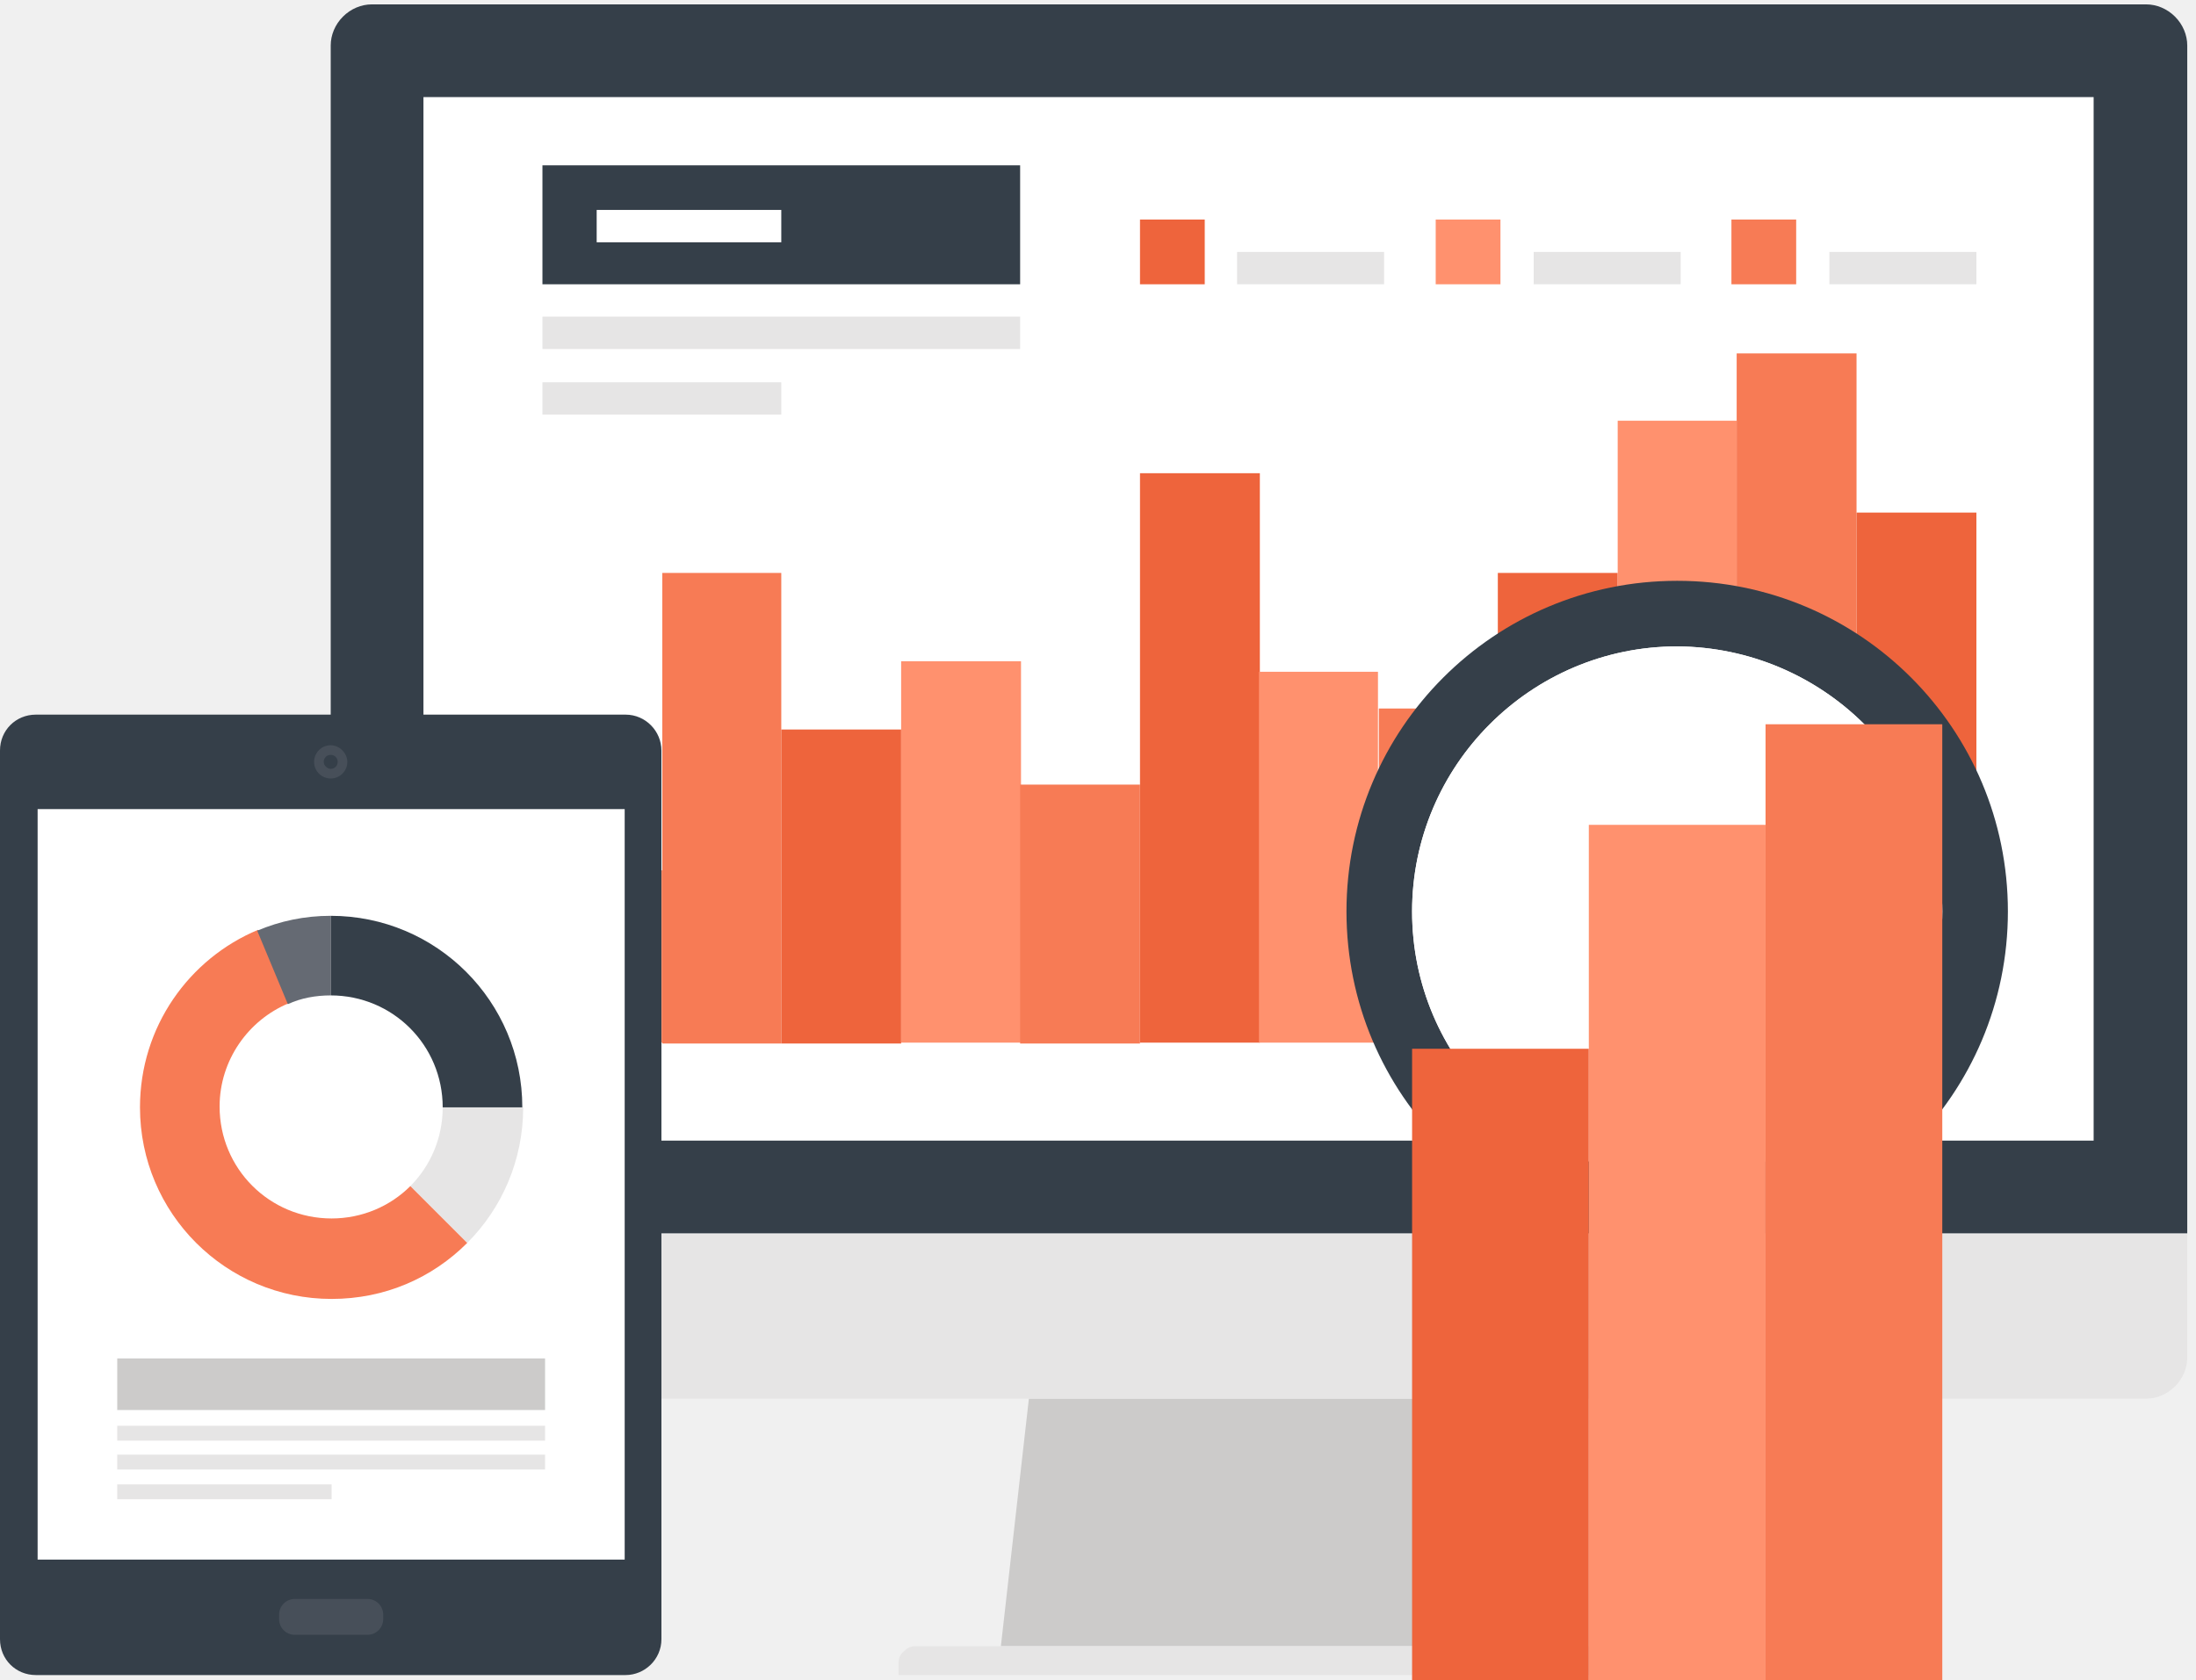
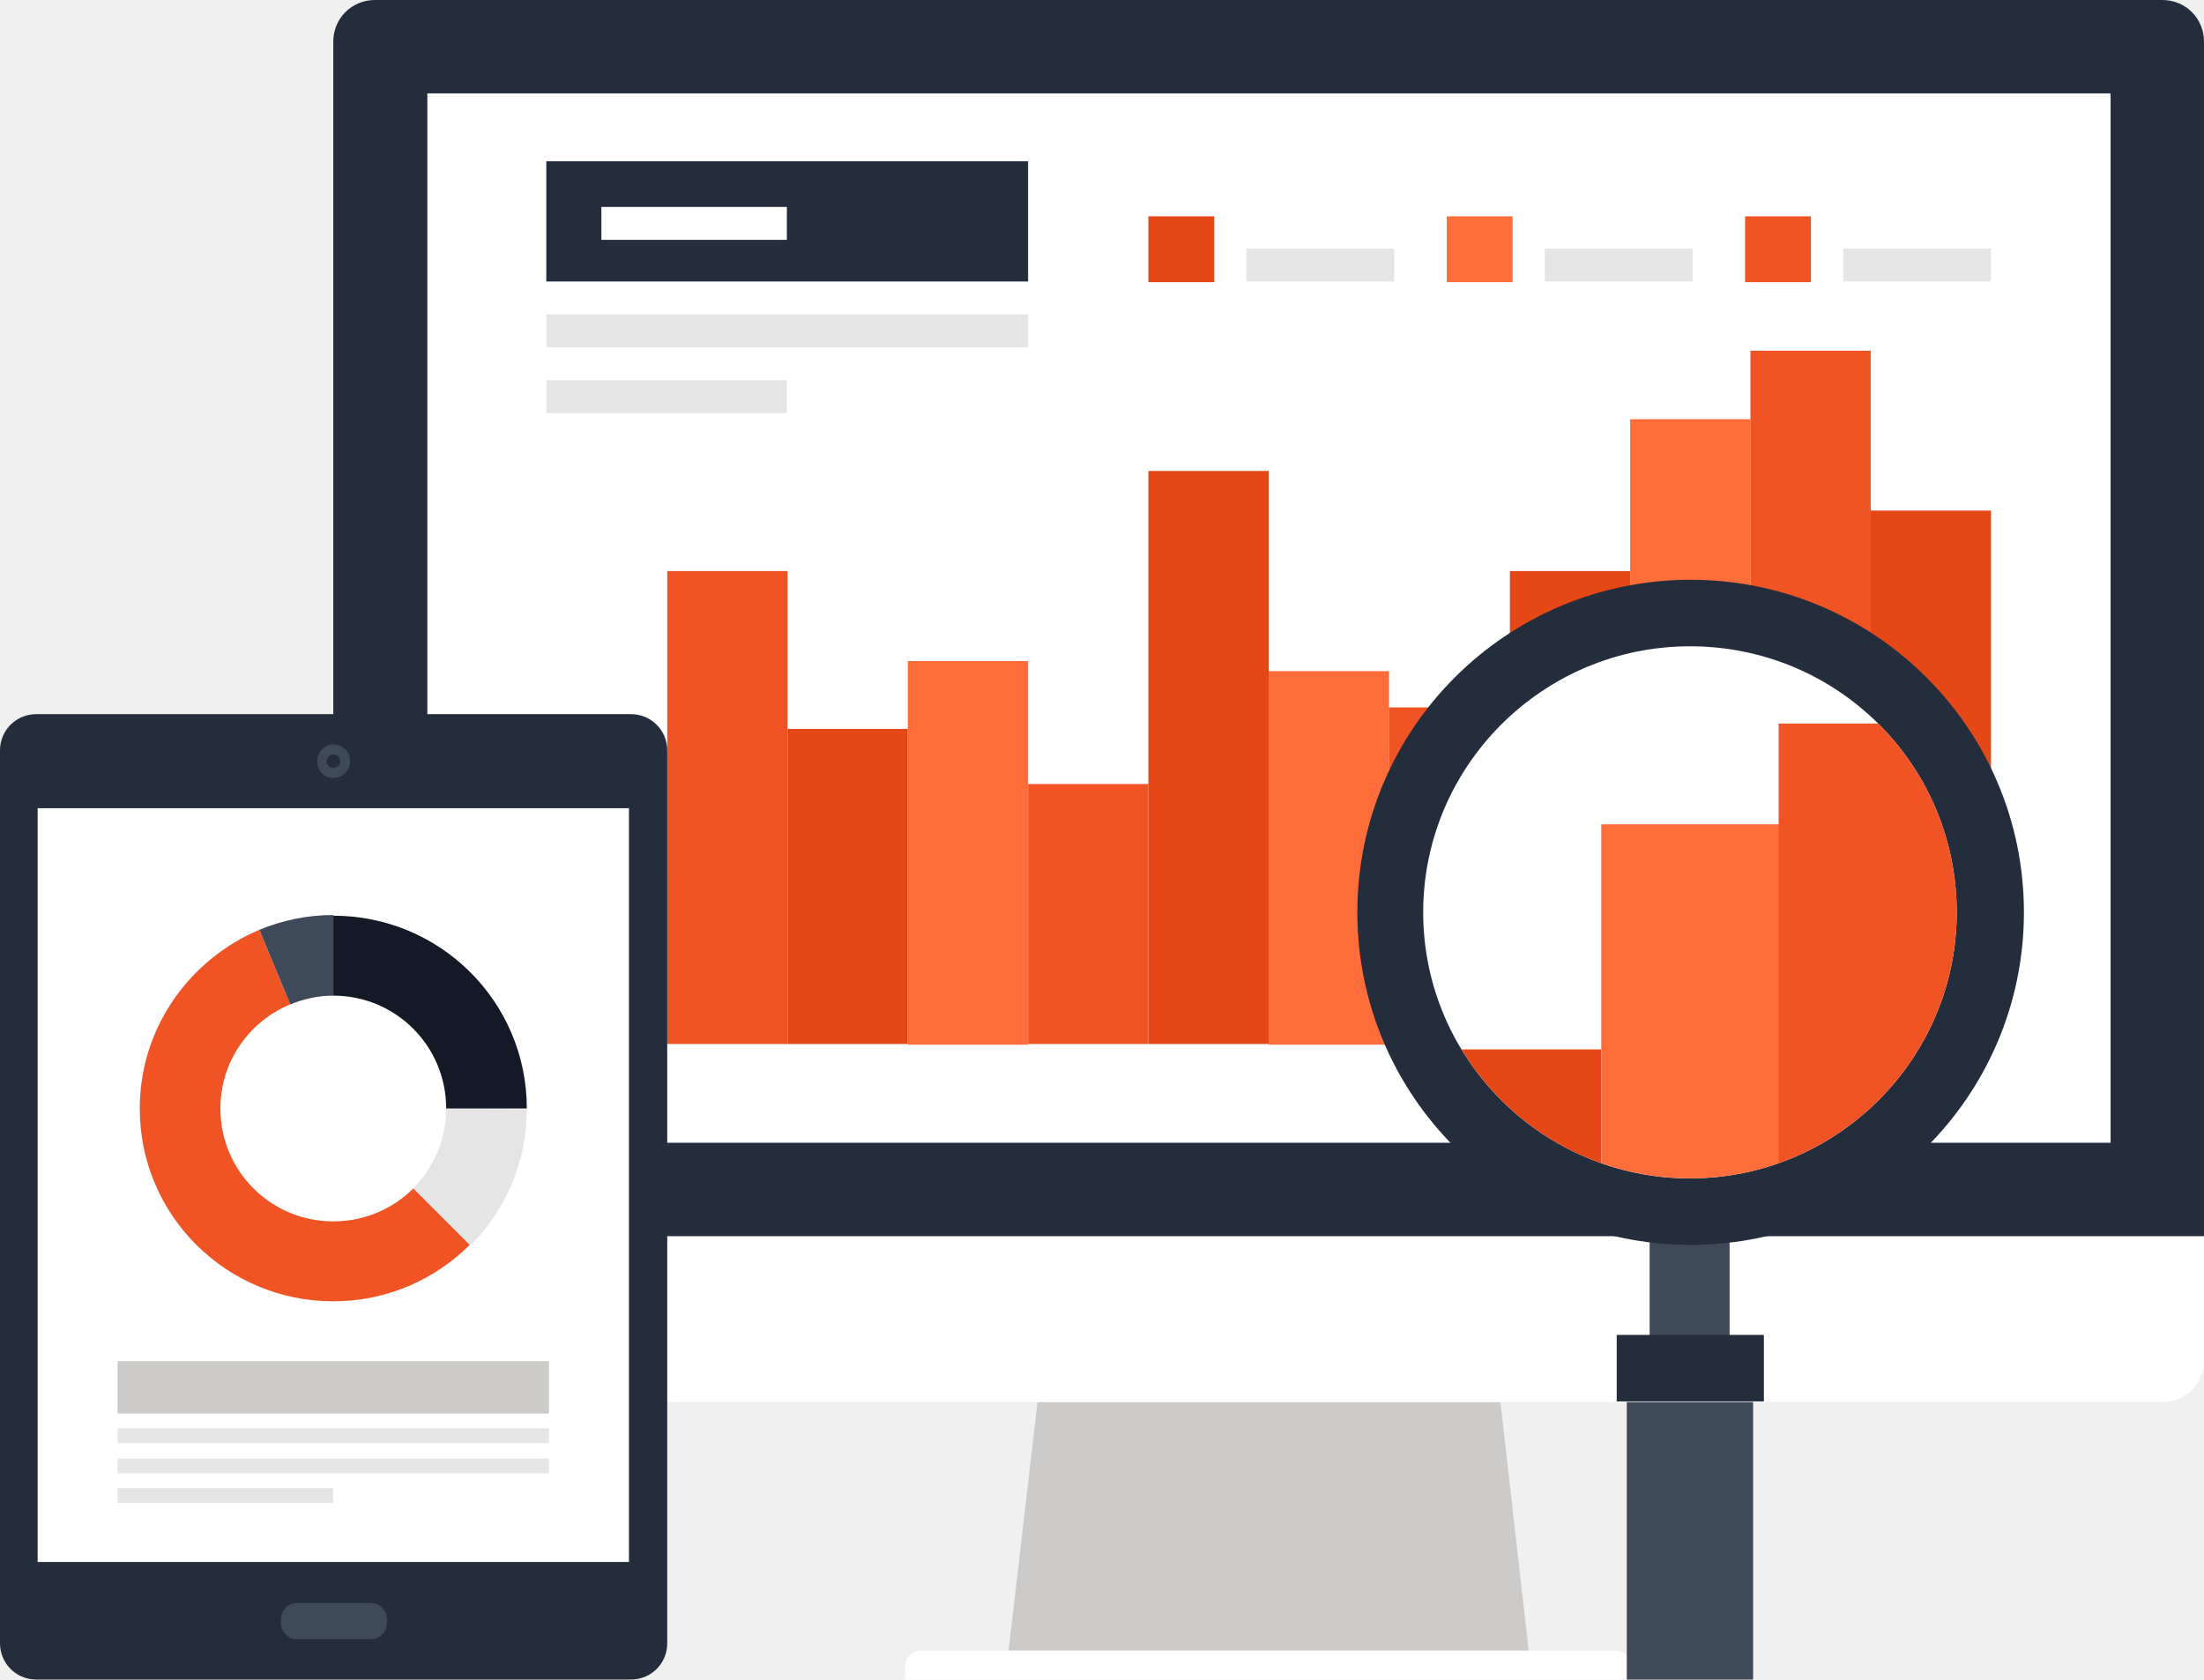
- <svg xmlns="http://www.w3.org/2000/svg" width="251" height="192" viewBox="0 0 251 192">
-   <defs>
-     <path id="a" d="M61 31.2c0 16.7-13.6 30.3-30.3 30.3C14 61.5.4 48 .4 31.2.4 14.5 14 .9 30.7.9 47.4 1 61 14.5 61 31.2z" />
-   </defs>
-   <g fill="none" fill-rule="evenodd">
-     <path d="M173.4 188.2h-59l3.2-28.3h52.6l3.2 28.3z" fill="#CCCBCA" />
-     <path d="M185.2 191.5h-82.5v-1.4c0-.5.2-1 .6-1.3.4-.4.8-.6 1.3-.6h78.7c.5 0 1 .2 1.3.6.4.4.6.9.6 1.3v1.4zM250 155.2c0 1.2-.5 2.4-1.4 3.3-.9.9-2.1 1.4-3.3 1.4H42.5c-1.2 0-2.4-.5-3.3-1.4-.9-.9-1.4-2.1-1.4-3.3v-14.1H250v14.1z" fill="#E6E5E5" />
-     <path d="M250 5.2c0-1.2-.5-2.4-1.4-3.3-.9-.9-2.1-1.4-3.3-1.4H42.5c-1.2 0-2.4.5-3.3 1.4-.9.9-1.4 2.1-1.4 3.3V141H250V5.2z" fill="#353F49" />
-     <path fill="#FFF" d="M48.4 11.1h190.9v119.3H48.4z" />
+ <svg xmlns="http://www.w3.org/2000/svg" xmlns:xlink="http://www.w3.org/1999/xlink" width="328" height="250" viewBox="0 0 328 250">
+   <path fill="#CCCBCA" d="M227.5 245.7h-77.4l4.3-37h68.9" />
+   <path fill="#FFF" d="M242.9 250H134.7v-1.8c0-.6.2-1.3.7-1.8.5-.5 1.1-.7 1.8-.7h103.3c.6 0 1.3.3 1.7.7.5.5.7 1.1.7 1.8v1.8zM328 202.5c0 1.6-.6 3.2-1.8 4.4-1.2 1.2-2.8 1.8-4.4 1.8h-266c-1.6 0-3.2-.6-4.4-1.8-1.2-1.2-1.8-2.8-1.8-4.4V184H328v18.5z" />
+   <path fill="#242D3C" d="M328 6.2c0-1.6-.6-3.2-1.8-4.4C325 .6 323.4 0 321.8 0h-266c-1.6 0-3.2.6-4.4 1.8s-1.8 2.8-1.8 4.4V184H328V6.2z" />
+   <path fill="#FFF" d="M63.6 13.9h250.5v156.2H63.6z" />
+   <g>
+     <path fill="#FF6D3B" d="M81.3 129.6h17.9v25.8H81.3z" />
+     <path fill="#F15424" d="M99.3 85h17.9v70.4H99.3z" />
+     <path fill="#E64717" d="M117.2 108.5h17.9v46.9h-17.9z" />
+     <path fill="#FF6D3B" d="M135.1 98.4H153v57.1h-17.9z" />
+     <path fill="#F15424" d="M153 116.7h17.9v38.7H153z" />
+     <path fill="#E64717" d="M170.9 70.1h17.9v85.3h-17.9z" />
+     <path fill="#FF6D3B" d="M188.8 99.9h17.9v55.6h-17.9z" />
+     <path fill="#F15424" d="M206.7 105.3h17.9v50.1h-17.9z" />
+     <path fill="#E64717" d="M224.7 85h17.9v70.4h-17.9z" />
+     <path fill="#FF6D3B" d="M242.6 62.4h17.9v93.1h-17.9z" />
+     <path fill="#F15424" d="M260.5 52.2h17.9v103.3h-17.9z" />
+     <path fill="#E64717" d="M278.4 76h17.9v79.4h-17.9z" />
    <g>
-       <path fill="#FF916E" d="M62 99.5h13.7v19.7H62z" />
-       <path fill="#F77B55" d="M75.7 65.5h13.6v53.8H75.7z" />
-       <path fill="#EE643C" d="M89.3 83.4H103v35.9H89.3z" />
-       <path fill="#FF916E" d="M103 75.6h13.7v43.6H103z" />
-       <path fill="#F77B55" d="M116.6 89.7h13.7v29.6h-13.7z" />
-       <path fill="#EE643C" d="M130.3 54.1H144v65.1h-13.7z" />
-       <path fill="#FF916E" d="M143.9 76.8h13.6v42.4h-13.6z" />
-       <path fill="#F77B55" d="M157.6 81h13.7v38.2h-13.7z" />
-       <path fill="#EE643C" d="M171.2 65.5h13.7v53.8h-13.7z" />
-       <path fill="#FF916E" d="M184.9 48.1h13.6v71.1h-13.6z" />
-       <path fill="#F77B55" d="M198.5 40.4h13.7v78.9h-13.7z" />
-       <path fill="#EE643C" d="M212.2 58.6h13.7v60.7h-13.7z" />
+       <path fill="#E64717" d="M170.9 32.2h9.8V42h-9.8z" />
+       <path fill="#E6E5E5" d="M185.5 37h22v4.9h-22z" />
+       <path fill="#FF6D3B" d="M215.3 32.2h9.8V42h-9.8z" />
+       <path fill="#E6E5E5" d="M229.9 37h22v4.9h-22z" />
      <g>
-         <path fill="#EE643C" d="M130.3 25.1h7.4v7.4h-7.4z" />
-         <path fill="#E6E5E5" d="M141.4 28.8h16.8v3.7h-16.8z" />
-         <path fill="#FF916E" d="M164.1 25.1h7.4v7.4h-7.4z" />
-         <path fill="#E6E5E5" d="M175.3 28.8h16.8v3.7h-16.8z" />
-         <g>
-           <path fill="#F77B55" d="M197.9 25.1h7.4v7.4h-7.4z" />
-           <path fill="#E6E5E5" d="M209.1 28.8h16.8v3.7h-16.8z" />
-         </g>
-       </g>
-       <g>
-         <path fill="#353F49" d="M62 18.9h54.6v13.6H62z" />
-         <path fill="#FFF" d="M68.2 24h21.1v3.7H68.2z" />
-       </g>
-       <g fill="#E6E5E5">
-         <path d="M62 36.2h54.6v3.7H62zM62 43.7h27.3v3.7H62z" />
+         <path fill="#F15424" d="M259.7 32.2h9.8V42h-9.8z" />
+         <path fill="#E6E5E5" d="M274.3 37h22v4.9h-22z" />
      </g>
    </g>
    <g>
-       <path fill="#474F59" d="M187.2 141.2h9.1v11.1h-9.1z" />
-       <path d="M229.5 104.2c0 20.9-16.9 37.8-37.8 37.8s-37.8-16.9-37.8-37.8 16.9-37.8 37.8-37.8 37.8 16.9 37.8 37.8z" fill="#353F49" />
-       <path d="M222 104.2c0 16.7-13.6 30.3-30.3 30.3-16.7 0-30.3-13.5-30.3-30.3 0-16.7 13.6-30.3 30.3-30.3 16.7.1 30.3 13.6 30.3 30.3z" fill="#FFF" />
-       <path fill="#474F59" d="M184.5 159.9h14.3v31.6h-14.3z" />
-       <path fill="#353F49" d="M183.3 152.3H200v7.6h-16.7z" />
-       <path d="M222 104.2c0 16.7-13.6 30.3-30.3 30.3-16.7 0-30.3-13.5-30.3-30.3 0-16.7 13.6-30.3 30.3-30.3 16.7.1 30.3 13.6 30.3 30.3z" id="b" fill="#FFF" />
-       <g mask="url(#b)" transform="translate(161 73)">
-         <path fill="#EE643C" d="M.4 46.9h20.2v79.5H.4z" />
-         <path fill="#FF916E" d="M20.6 21.3h20.2v105.1H20.6z" />
-         <path fill="#F77B55" d="M40.8 9.8H61v116.6H40.8z" />
-       </g>
+       <path fill="#242D3C" d="M81.3 24H153v17.9H81.3z" />
+       <path fill="#FFF" d="M89.5 30.8h27.6v4.9H89.5z" />
    </g>
+     <g fill="#E6E5E5">
+       <path d="M81.3 46.8H153v4.9H81.3zM81.3 56.6h35.8v4.9H81.3z" />
+     </g>
+   </g>
+   <g>
+     <path fill="#3E4959" d="M245.5 184.3h11.9v14.6h-11.9z" />
+     <path fill="#242D3C" d="M301.2 135.8c0 27.3-22.2 49.5-49.6 49.5S202 163.1 202 135.8s22.2-49.5 49.6-49.5c27.3 0 49.6 22.1 49.6 49.5z" />
+     <path fill="#FFF" d="M291.2 135.8c0 21.8-17.8 39.6-39.7 39.6s-39.7-17.8-39.7-39.6 17.8-39.6 39.7-39.6c22 0 39.7 17.7 39.7 39.6z" />
+     <path fill="#3E4959" d="M242.1 208.7h18.8V250h-18.8z" />
+     <path fill="#242D3C" d="M240.6 198.7h21.9v9.9h-21.9z" />
+     <defs>
+       <path id="a" d="M291.2 135.8c0 21.8-17.8 39.6-39.7 39.6s-39.7-17.8-39.7-39.6 17.8-39.6 39.7-39.6c22 0 39.7 17.7 39.7 39.6z" />
+     </defs>
+     <clipPath id="b">
+       <use xlink:href="#a" overflow="visible" />
+     </clipPath>
+     <g clip-path="url(#b)">
+       <path fill="#E64717" d="M211.8 156.2h26.5v104.1h-26.5z" />
+       <path fill="#FF6D3B" d="M238.3 122.7h26.5v137.6h-26.5z" />
+       <path fill="#F15424" d="M264.7 107.7h26.5v152.6h-26.5z" />
+     </g>
+   </g>
+   <g>
+     <path fill="#242D3C" d="M0 111.7c0-3 2.4-5.4 5.4-5.4h88.5c3 0 5.4 2.4 5.4 5.4v132.9c0 3-2.4 5.4-5.4 5.4H5.4c-3 0-5.4-2.4-5.4-5.4V111.7z" />
+     <path fill="#3E4959" d="M44.2 244c-1.3 0-2.4-1.1-2.4-2.4v-.6c0-1.3 1.1-2.4 2.4-2.4h11c1.3 0 2.4 1.1 2.4 2.4v.6c0 1.3-1.1 2.4-2.4 2.4h-11zM49.6 115.8c-1.4 0-2.4-1.1-2.4-2.5 0-1.3 1.1-2.5 2.4-2.5 1.4 0 2.5 1.1 2.5 2.5s-1.1 2.5-2.5 2.5z" />
+     <path fill="#242D3C" d="M49.6 114.3c-.6 0-1-.5-1-1 0-.6.5-1 1-1 .6 0 1 .5 1 1 .1.6-.4 1-1 1z" />
+     <path fill="#FFF" d="M5.6 120.3h88v112.2h-88z" />
+     <path fill="#E6E5E5" d="M17.5 212.6h64.2v2.2H17.5z" />
+     <path fill="#CCCBCA" d="M17.5 202.6h64.2v7.8H17.5z" />
+     <path fill="#E6E5E5" d="M17.5 217.1h64.2v2.2H17.5zM17.5 221.5h32.1v2.2H17.5z" />
    <g>
-       <path d="M0 85.8c0-2.3 1.8-4.1 4.1-4.1h67.4c2.3 0 4.1 1.9 4.1 4.1v101.6c0 2.3-1.9 4.1-4.1 4.1H4.1c-2.3 0-4.1-1.8-4.1-4.1V85.8z" fill="#353F49" />
-       <path d="M33.7 186.9c-1 0-1.8-.8-1.8-1.8v-.5c0-1 .8-1.8 1.8-1.8H42c1 0 1.8.8 1.8 1.8v.5c0 1-.8 1.8-1.8 1.8h-8.3zM37.8 89c-1 0-1.9-.8-1.9-1.9 0-1 .8-1.9 1.9-1.9 1 0 1.9.9 1.9 1.9 0 1-.8 1.9-1.9 1.9z" fill="#474F59" />
-       <path d="M37.8 87.9c-.4 0-.8-.4-.8-.8s.3-.8.8-.8c.4 0 .8.3.8.8 0 .4-.3.8-.8.8z" fill="#353F49" />
-       <path fill="#FFF" d="M4.3 92.5h67.1v85.8H4.3z" />
-       <path fill="#E6E5E5" d="M13.4 163h48.9v1.7H13.4z" />
-       <path fill="#CCCBCA" d="M13.4 155.3h48.9v5.9H13.4z" />
-       <path fill="#E6E5E5" d="M13.4 166.3h48.9v1.7H13.4zM13.4 169.7h24.5v1.7H13.4z" />
-       <g>
-         <path d="M50.6 126.6c0 3.5-1.4 6.7-3.7 9l6.5 6.5c4-4 6.4-9.5 6.4-15.5h-9.2z" fill="#E6E5E5" />
-         <path d="M46.9 135.6c-2.3 2.3-5.5 3.7-9 3.7-7.1 0-12.8-5.7-12.8-12.8 0-5.3 3.3-9.9 7.9-11.8l-3.5-8.4c-7.9 3.3-13.5 11.1-13.5 20.3 0 12.1 9.8 21.9 21.9 21.9 6.1 0 11.5-2.4 15.5-6.4l-6.5-6.5z" fill="#F77B55" />
-         <path d="M37.8 113.8v-9.1c-3 0-5.8.6-8.4 1.7l3.5 8.4c1.5-.7 3.2-1 4.9-1z" fill="#656A73" />
-         <path d="M37.8 113.8c7.1 0 12.8 5.7 12.8 12.8h9.1c0-12.1-9.8-21.9-21.9-21.9v9.1z" fill="#353F49" />
-       </g>
+       <path fill="#E6E5E5" d="M66.4 165c0 4.6-1.9 8.8-4.9 11.9l8.5 8.5c5.2-5.2 8.4-12.4 8.4-20.3l-12-.1z" />
+       <path fill="#F15424" d="M61.5 176.9c-3 3-7.2 4.9-11.9 4.9-9.3 0-16.8-7.5-16.8-16.8 0-7 4.3-13 10.4-15.5l-4.6-11.1C28.2 142.8 20.8 153 20.8 165c0 15.9 12.9 28.7 28.8 28.7 7.9 0 15.1-3.2 20.3-8.4l-8.4-8.4z" />
+       <path fill="#3E4959" d="M49.6 148.2v-12c-3.9 0-7.6.8-11 2.2l4.6 11.1c2-.8 4.1-1.3 6.4-1.3z" />
+       <path fill="#131A26" d="M49.6 148.2c9.3 0 16.8 7.5 16.8 16.8h12c0-15.9-12.9-28.7-28.8-28.7v11.9z" />
    </g>
  </g>
</svg>
